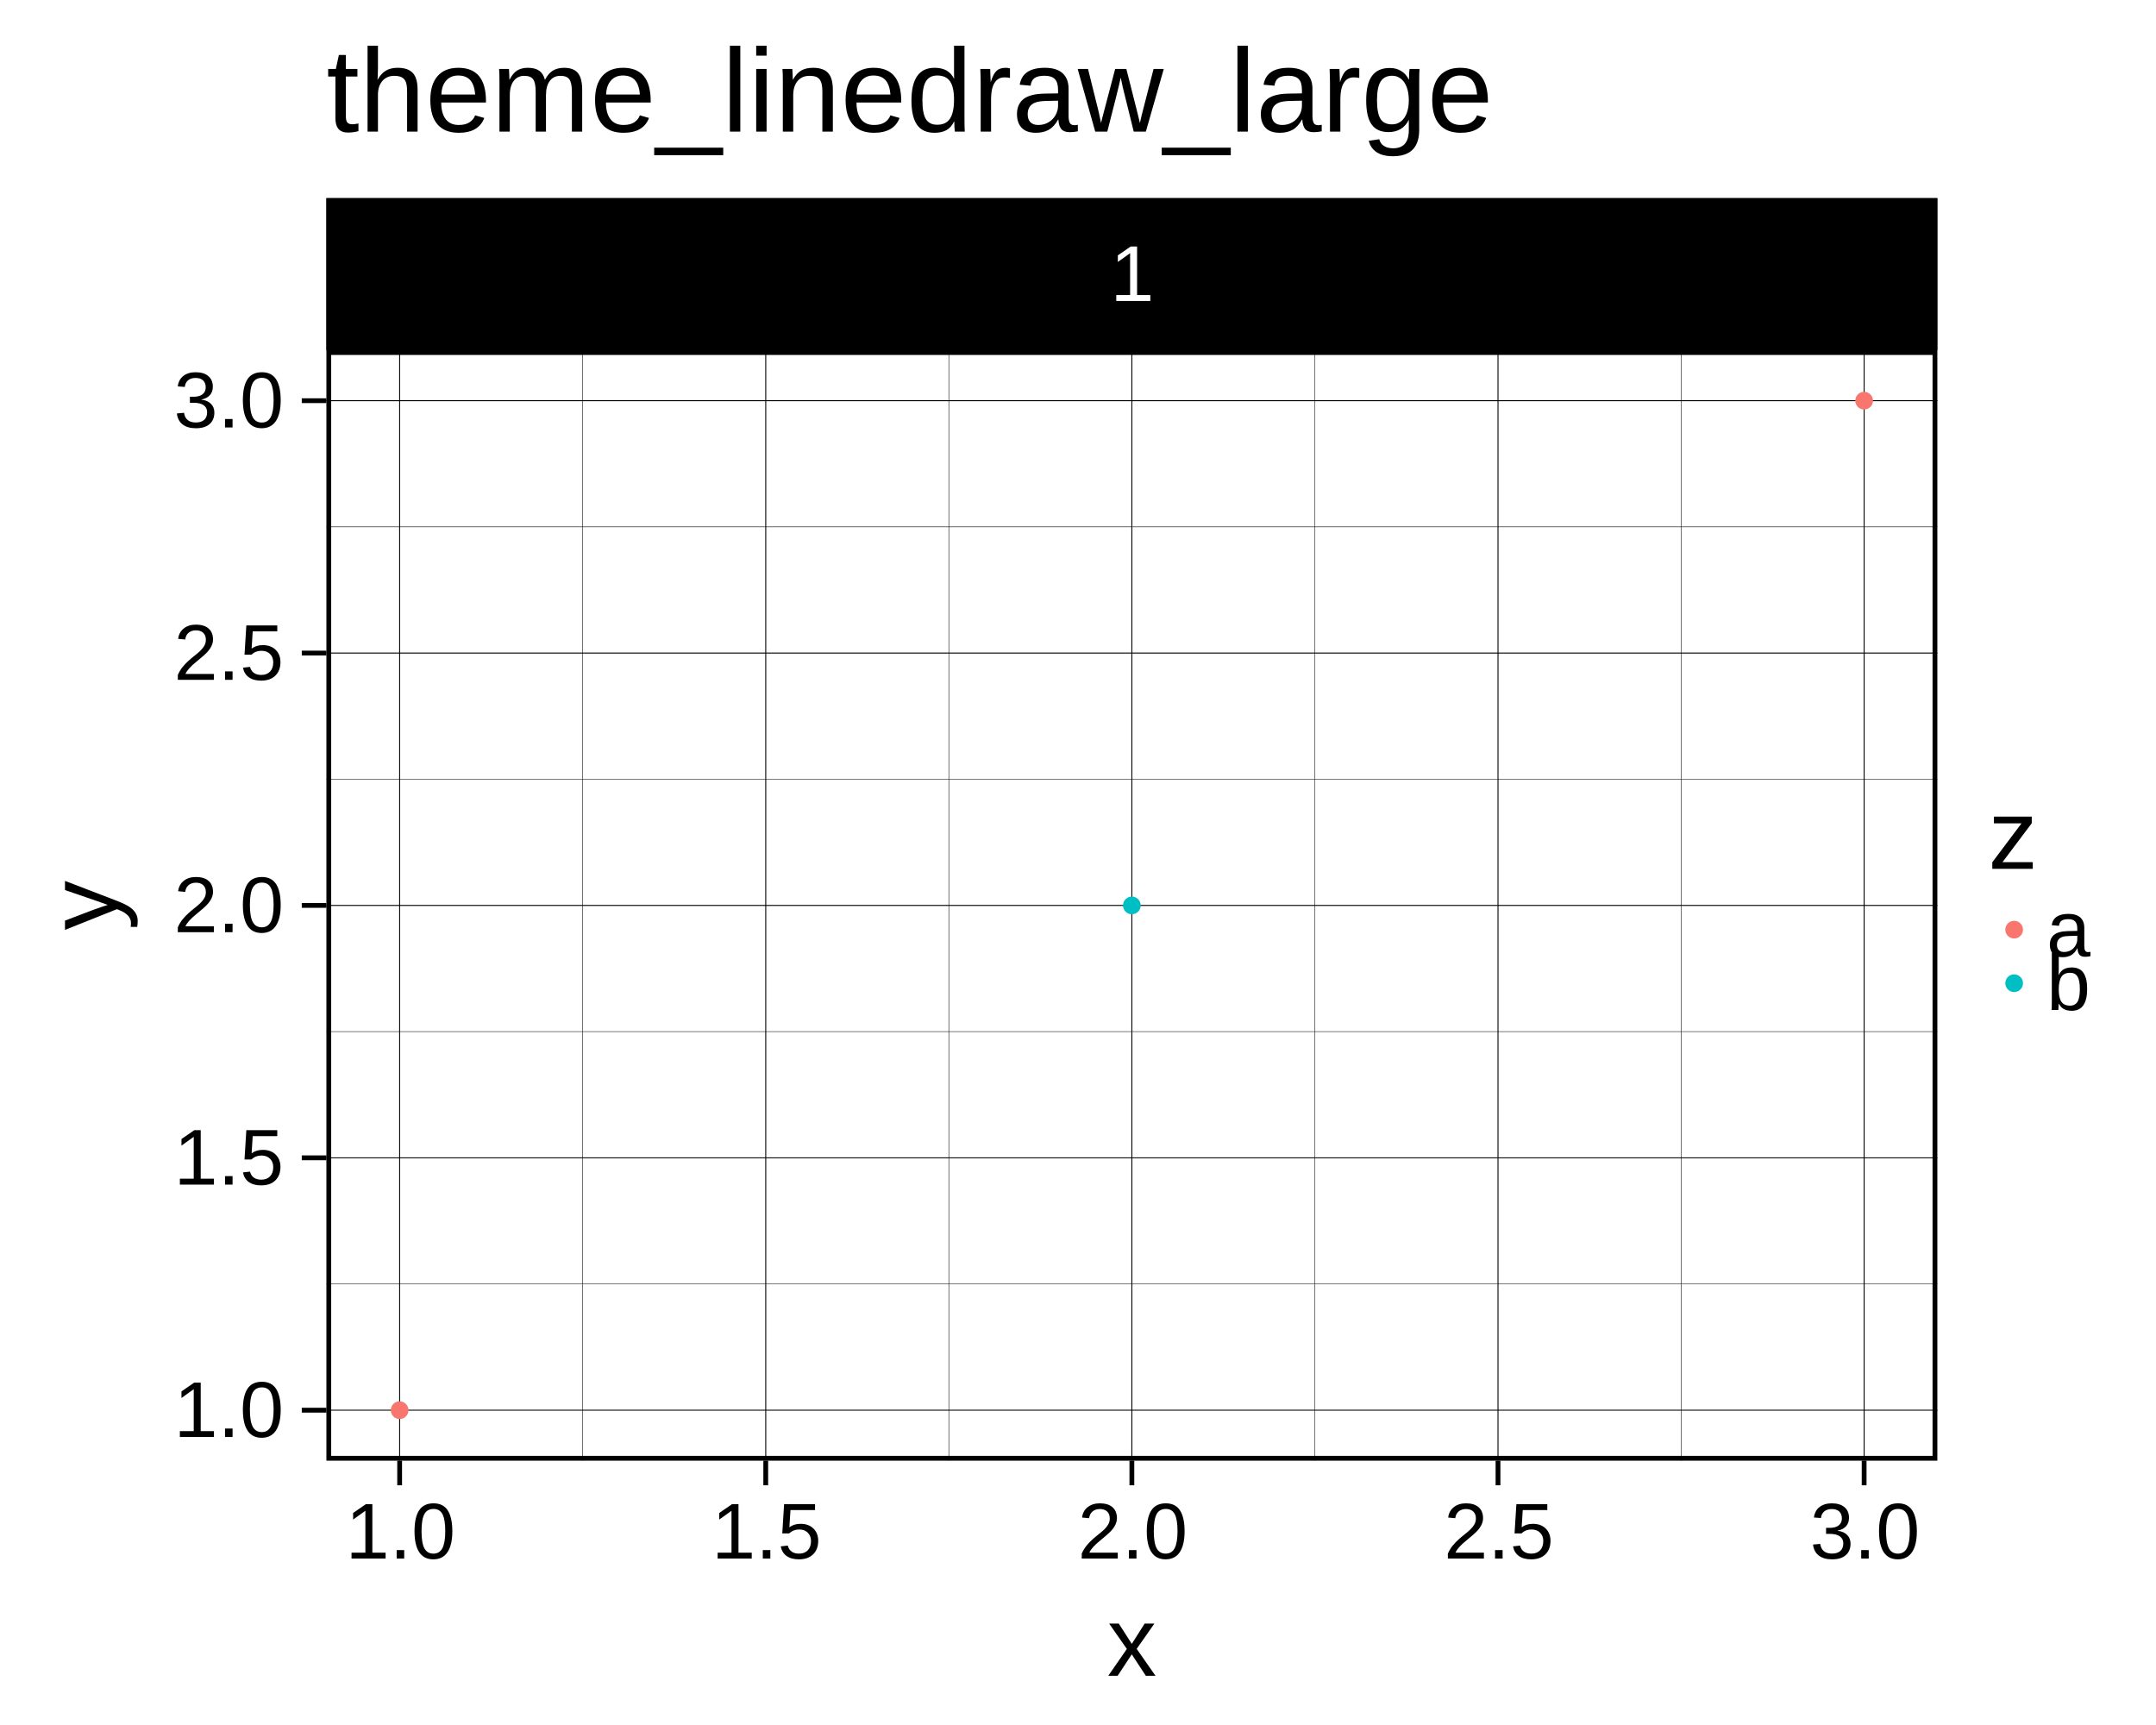
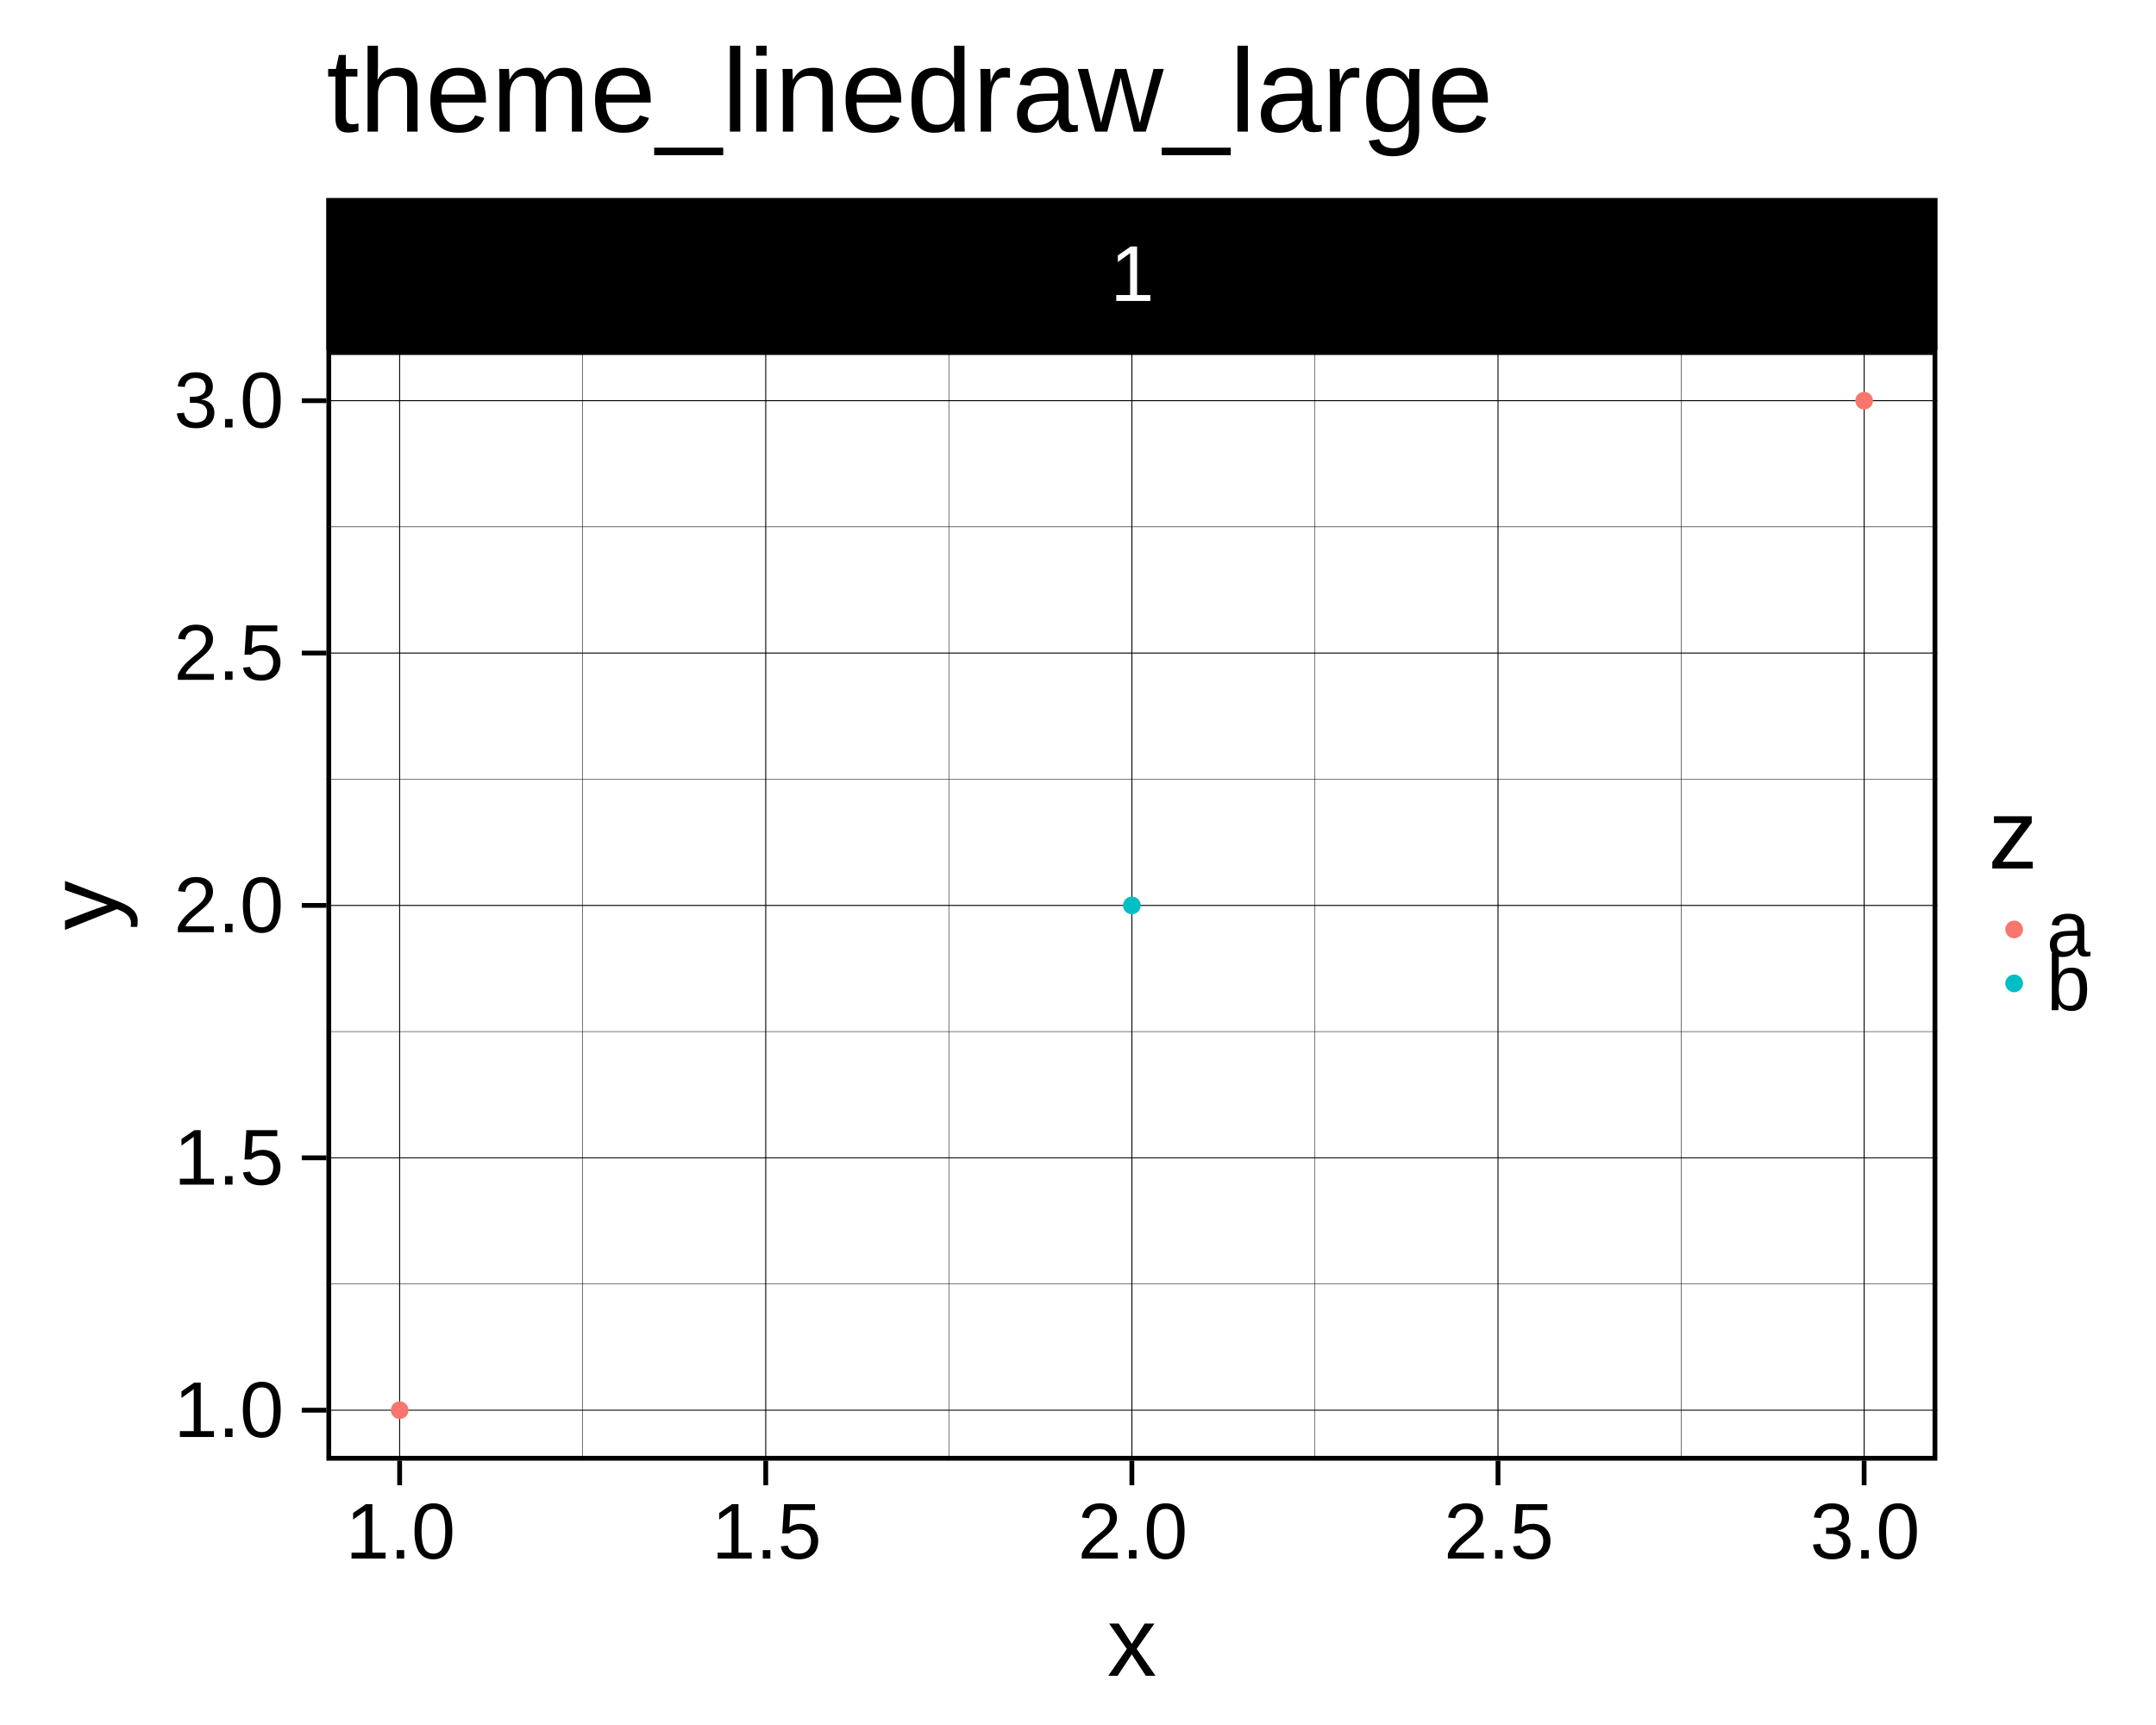
<svg xmlns="http://www.w3.org/2000/svg" viewBox="0 0 720.00 576.00">
  <defs>
    <style type="text/css">
    line, polyline, polygon, path, rect, circle {
      fill: none;
      stroke: #000000;
      stroke-linecap: round;
      stroke-linejoin: round;
      stroke-miterlimit: 10.00;
    }
  </style>
  </defs>
  <rect width="100%" height="100%" style="stroke: none; fill: #FFFFFF;" />
  <rect x="0.00" y="0.00" width="720.00" height="576.00" style="stroke-width: 3.20; stroke: #FFFFFF; fill: #FFFFFF;" />
  <defs>
    <clipPath id="cpMTA5LjAwfDY0Ni45OHw0ODcuNzR8MTE2Ljkz">
      <rect x="109.00" y="116.93" width="537.98" height="370.80" />
    </clipPath>
  </defs>
  <rect x="109.00" y="116.93" width="537.98" height="370.80" style="stroke-width: 3.20; stroke: none; fill: #FFFFFF;" clip-path="url(#cpMTA5LjAwfDY0Ni45OHw0ODcuNzR8MTE2Ljkz)" />
  <polyline points="109.00,428.74 646.98,428.74 " style="stroke-width: 0.16; stroke-linecap: butt;" clip-path="url(#cpMTA5LjAwfDY0Ni45OHw0ODcuNzR8MTE2Ljkz)" />
  <polyline points="109.00,344.47 646.98,344.47 " style="stroke-width: 0.16; stroke-linecap: butt;" clip-path="url(#cpMTA5LjAwfDY0Ni45OHw0ODcuNzR8MTE2Ljkz)" />
  <polyline points="109.00,260.20 646.98,260.20 " style="stroke-width: 0.16; stroke-linecap: butt;" clip-path="url(#cpMTA5LjAwfDY0Ni45OHw0ODcuNzR8MTE2Ljkz)" />
  <polyline points="109.00,175.92 646.98,175.92 " style="stroke-width: 0.16; stroke-linecap: butt;" clip-path="url(#cpMTA5LjAwfDY0Ni45OHw0ODcuNzR8MTE2Ljkz)" />
  <polyline points="194.59,487.74 194.59,116.93 " style="stroke-width: 0.16; stroke-linecap: butt;" clip-path="url(#cpMTA5LjAwfDY0Ni45OHw0ODcuNzR8MTE2Ljkz)" />
  <polyline points="316.86,487.74 316.86,116.93 " style="stroke-width: 0.16; stroke-linecap: butt;" clip-path="url(#cpMTA5LjAwfDY0Ni45OHw0ODcuNzR8MTE2Ljkz)" />
  <polyline points="439.13,487.74 439.13,116.93 " style="stroke-width: 0.16; stroke-linecap: butt;" clip-path="url(#cpMTA5LjAwfDY0Ni45OHw0ODcuNzR8MTE2Ljkz)" />
  <polyline points="561.40,487.74 561.40,116.93 " style="stroke-width: 0.16; stroke-linecap: butt;" clip-path="url(#cpMTA5LjAwfDY0Ni45OHw0ODcuNzR8MTE2Ljkz)" />
  <polyline points="109.00,470.88 646.98,470.88 " style="stroke-width: 0.32; stroke-linecap: butt;" clip-path="url(#cpMTA5LjAwfDY0Ni45OHw0ODcuNzR8MTE2Ljkz)" />
  <polyline points="109.00,386.61 646.98,386.61 " style="stroke-width: 0.32; stroke-linecap: butt;" clip-path="url(#cpMTA5LjAwfDY0Ni45OHw0ODcuNzR8MTE2Ljkz)" />
  <polyline points="109.00,302.33 646.98,302.33 " style="stroke-width: 0.32; stroke-linecap: butt;" clip-path="url(#cpMTA5LjAwfDY0Ni45OHw0ODcuNzR8MTE2Ljkz)" />
  <polyline points="109.00,218.06 646.98,218.06 " style="stroke-width: 0.32; stroke-linecap: butt;" clip-path="url(#cpMTA5LjAwfDY0Ni45OHw0ODcuNzR8MTE2Ljkz)" />
  <polyline points="109.00,133.79 646.98,133.79 " style="stroke-width: 0.32; stroke-linecap: butt;" clip-path="url(#cpMTA5LjAwfDY0Ni45OHw0ODcuNzR8MTE2Ljkz)" />
  <polyline points="133.46,487.74 133.46,116.93 " style="stroke-width: 0.32; stroke-linecap: butt;" clip-path="url(#cpMTA5LjAwfDY0Ni45OHw0ODcuNzR8MTE2Ljkz)" />
  <polyline points="255.72,487.74 255.72,116.93 " style="stroke-width: 0.32; stroke-linecap: butt;" clip-path="url(#cpMTA5LjAwfDY0Ni45OHw0ODcuNzR8MTE2Ljkz)" />
  <polyline points="377.99,487.74 377.99,116.93 " style="stroke-width: 0.32; stroke-linecap: butt;" clip-path="url(#cpMTA5LjAwfDY0Ni45OHw0ODcuNzR8MTE2Ljkz)" />
  <polyline points="500.26,487.74 500.26,116.93 " style="stroke-width: 0.32; stroke-linecap: butt;" clip-path="url(#cpMTA5LjAwfDY0Ni45OHw0ODcuNzR8MTE2Ljkz)" />
  <polyline points="622.53,487.74 622.53,116.93 " style="stroke-width: 0.32; stroke-linecap: butt;" clip-path="url(#cpMTA5LjAwfDY0Ni45OHw0ODcuNzR8MTE2Ljkz)" />
  <circle cx="133.46" cy="470.88" r="1.95pt" style="stroke-width: 0.71; stroke: #F8766D; fill: #F8766D;" clip-path="url(#cpMTA5LjAwfDY0Ni45OHw0ODcuNzR8MTE2Ljkz)" />
  <circle cx="377.99" cy="302.33" r="1.95pt" style="stroke-width: 0.71; stroke: #00BFC4; fill: #00BFC4;" clip-path="url(#cpMTA5LjAwfDY0Ni45OHw0ODcuNzR8MTE2Ljkz)" />
  <circle cx="622.53" cy="133.79" r="1.95pt" style="stroke-width: 0.71; stroke: #F8766D; fill: #F8766D;" clip-path="url(#cpMTA5LjAwfDY0Ni45OHw0ODcuNzR8MTE2Ljkz)" />
  <rect x="109.00" y="116.93" width="537.98" height="370.80" style="stroke-width: 3.20;" clip-path="url(#cpMTA5LjAwfDY0Ni45OHw0ODcuNzR8MTE2Ljkz)" />
  <defs>
    <clipPath id="cpMC4wMHw3MjAuMDB8NTc2LjAwfDAuMDA=">
      <rect x="0.00" y="0.00" width="720.00" height="576.00" />
    </clipPath>
  </defs>
  <defs>
    <clipPath id="cpMTA5LjAwfDY0Ni45OHwxMTYuOTN8NjYuMTY=">
      <rect x="109.00" y="66.16" width="537.98" height="50.77" />
    </clipPath>
  </defs>
  <rect x="109.00" y="66.16" width="537.98" height="50.77" style="stroke-width: 3.20; fill: #000000;" clip-path="url(#cpMTA5LjAwfDY0Ni45OHwxMTYuOTN8NjYuMTY=)" />
  <g clip-path="url(#cpMTA5LjAwfDY0Ni45OHwxMTYuOTN8NjYuMTY=)">
    <text x="370.76" y="100.49" style="font-size: 26.40px; fill: #FFFFFF; font-family: Liberation Sans;" textLength="14.46px" lengthAdjust="spacingAndGlyphs">1</text>
  </g>
  <defs>
    <clipPath id="cpMC4wMHw3MjAuMDB8NTc2LjAwfDAuMDA=">
      <rect x="0.00" y="0.00" width="720.00" height="576.00" />
    </clipPath>
  </defs>
  <polyline points="133.46,495.95 133.46,487.74 " style="stroke-width: 1.60; stroke-linecap: butt;" clip-path="url(#cpMC4wMHw3MjAuMDB8NTc2LjAwfDAuMDA=)" />
  <polyline points="255.72,495.95 255.72,487.74 " style="stroke-width: 1.60; stroke-linecap: butt;" clip-path="url(#cpMC4wMHw3MjAuMDB8NTc2LjAwfDAuMDA=)" />
  <polyline points="377.99,495.95 377.99,487.74 " style="stroke-width: 1.60; stroke-linecap: butt;" clip-path="url(#cpMC4wMHw3MjAuMDB8NTc2LjAwfDAuMDA=)" />
  <polyline points="500.26,495.95 500.26,487.74 " style="stroke-width: 1.60; stroke-linecap: butt;" clip-path="url(#cpMC4wMHw3MjAuMDB8NTc2LjAwfDAuMDA=)" />
  <polyline points="622.53,495.95 622.53,487.74 " style="stroke-width: 1.60; stroke-linecap: butt;" clip-path="url(#cpMC4wMHw3MjAuMDB8NTc2LjAwfDAuMDA=)" />
  <g clip-path="url(#cpMC4wMHw3MjAuMDB8NTc2LjAwfDAuMDA=)">
    <text x="115.38" y="520.42" style="font-size: 26.40px; font-family: Liberation Sans;" textLength="36.14px" lengthAdjust="spacingAndGlyphs">1.0</text>
  </g>
  <g clip-path="url(#cpMC4wMHw3MjAuMDB8NTc2LjAwfDAuMDA=)">
    <text x="237.65" y="520.42" style="font-size: 26.40px; font-family: Liberation Sans;" textLength="36.14px" lengthAdjust="spacingAndGlyphs">1.5</text>
  </g>
  <g clip-path="url(#cpMC4wMHw3MjAuMDB8NTc2LjAwfDAuMDA=)">
    <text x="359.92" y="520.42" style="font-size: 26.40px; font-family: Liberation Sans;" textLength="36.14px" lengthAdjust="spacingAndGlyphs">2.0</text>
  </g>
  <g clip-path="url(#cpMC4wMHw3MjAuMDB8NTc2LjAwfDAuMDA=)">
    <text x="482.19" y="520.42" style="font-size: 26.40px; font-family: Liberation Sans;" textLength="36.14px" lengthAdjust="spacingAndGlyphs">2.5</text>
  </g>
  <g clip-path="url(#cpMC4wMHw3MjAuMDB8NTc2LjAwfDAuMDA=)">
    <text x="604.46" y="520.42" style="font-size: 26.40px; font-family: Liberation Sans;" textLength="36.14px" lengthAdjust="spacingAndGlyphs">3.0</text>
  </g>
  <g clip-path="url(#cpMC4wMHw3MjAuMDB8NTc2LjAwfDAuMDA=)">
    <text x="58.06" y="479.83" style="font-size: 26.40px; font-family: Liberation Sans;" textLength="36.14px" lengthAdjust="spacingAndGlyphs">1.0</text>
  </g>
  <g clip-path="url(#cpMC4wMHw3MjAuMDB8NTc2LjAwfDAuMDA=)">
    <text x="58.06" y="395.55" style="font-size: 26.40px; font-family: Liberation Sans;" textLength="36.14px" lengthAdjust="spacingAndGlyphs">1.5</text>
  </g>
  <g clip-path="url(#cpMC4wMHw3MjAuMDB8NTc2LjAwfDAuMDA=)">
    <text x="58.06" y="311.28" style="font-size: 26.40px; font-family: Liberation Sans;" textLength="36.14px" lengthAdjust="spacingAndGlyphs">2.0</text>
  </g>
  <g clip-path="url(#cpMC4wMHw3MjAuMDB8NTc2LjAwfDAuMDA=)">
    <text x="58.06" y="227.01" style="font-size: 26.40px; font-family: Liberation Sans;" textLength="36.14px" lengthAdjust="spacingAndGlyphs">2.5</text>
  </g>
  <g clip-path="url(#cpMC4wMHw3MjAuMDB8NTc2LjAwfDAuMDA=)">
    <text x="58.06" y="142.73" style="font-size: 26.40px; font-family: Liberation Sans;" textLength="36.14px" lengthAdjust="spacingAndGlyphs">3.0</text>
  </g>
  <polyline points="100.78,470.88 109.00,470.88 " style="stroke-width: 1.60; stroke-linecap: butt;" clip-path="url(#cpMC4wMHw3MjAuMDB8NTc2LjAwfDAuMDA=)" />
  <polyline points="100.78,386.61 109.00,386.61 " style="stroke-width: 1.60; stroke-linecap: butt;" clip-path="url(#cpMC4wMHw3MjAuMDB8NTc2LjAwfDAuMDA=)" />
  <polyline points="100.78,302.33 109.00,302.33 " style="stroke-width: 1.60; stroke-linecap: butt;" clip-path="url(#cpMC4wMHw3MjAuMDB8NTc2LjAwfDAuMDA=)" />
  <polyline points="100.78,218.06 109.00,218.06 " style="stroke-width: 1.60; stroke-linecap: butt;" clip-path="url(#cpMC4wMHw3MjAuMDB8NTc2LjAwfDAuMDA=)" />
  <polyline points="100.78,133.79 109.00,133.79 " style="stroke-width: 1.60; stroke-linecap: butt;" clip-path="url(#cpMC4wMHw3MjAuMDB8NTc2LjAwfDAuMDA=)" />
  <g clip-path="url(#cpMC4wMHw3MjAuMDB8NTc2LjAwfDAuMDA=)">
    <text x="369.74" y="559.56" style="font-size: 33.00px; font-family: Liberation Sans;" textLength="16.50px" lengthAdjust="spacingAndGlyphs">x</text>
  </g>
  <g clip-path="url(#cpMC4wMHw3MjAuMDB8NTc2LjAwfDAuMDA=)">
    <text transform="translate(39.14,310.58) rotate(-90)" style="font-size: 33.00px; font-family: Liberation Sans;" textLength="16.50px" lengthAdjust="spacingAndGlyphs">y</text>
  </g>
-   <rect x="658.32" y="261.75" width="45.24" height="81.17" style="stroke-width: 3.20; stroke: none; fill: #FFFFFF;" clip-path="url(#cpMC4wMHw3MjAuMDB8NTc2LjAwfDAuMDA=)" />
+   <rect x="658.32" y="261.62" width="45.24" height="81.42" style="stroke-width: 3.20; stroke: none; fill: #FFFFFF;" clip-path="url(#cpMC4wMHw3MjAuMDB8NTc2LjAwfDAuMDA=)" />
  <g clip-path="url(#cpMC4wMHw3MjAuMDB8NTc2LjAwfDAuMDA=)">
-     <text x="663.99" y="290.12" style="font-size: 33.00px; font-family: Liberation Sans;" textLength="16.50px" lengthAdjust="spacingAndGlyphs">z</text>
+     <text x="663.99" y="289.99" style="font-size: 33.00px; font-family: Liberation Sans;" textLength="16.50px" lengthAdjust="spacingAndGlyphs">z</text>
  </g>
-   <rect x="663.99" y="301.47" width="17.28" height="17.89" style="stroke-width: 3.20; stroke: none; fill: #FFFFFF;" clip-path="url(#cpMC4wMHw3MjAuMDB8NTc2LjAwfDAuMDA=)" />
-   <circle cx="672.63" cy="310.42" r="1.95pt" style="stroke-width: 0.71; stroke: #F8766D; fill: #F8766D;" clip-path="url(#cpMC4wMHw3MjAuMDB8NTc2LjAwfDAuMDA=)" />
-   <rect x="663.99" y="319.36" width="17.28" height="17.89" style="stroke-width: 3.20; stroke: none; fill: #FFFFFF;" clip-path="url(#cpMC4wMHw3MjAuMDB8NTc2LjAwfDAuMDA=)" />
-   <circle cx="672.63" cy="328.31" r="1.95pt" style="stroke-width: 0.71; stroke: #00BFC4; fill: #00BFC4;" clip-path="url(#cpMC4wMHw3MjAuMDB8NTc2LjAwfDAuMDA=)" />
+   <rect x="663.99" y="301.35" width="17.28" height="18.02" style="stroke-width: 3.20; stroke: none; fill: #FFFFFF;" clip-path="url(#cpMC4wMHw3MjAuMDB8NTc2LjAwfDAuMDA=)" />
+   <circle cx="672.63" cy="310.35" r="1.95pt" style="stroke-width: 0.71; stroke: #F8766D; fill: #F8766D;" clip-path="url(#cpMC4wMHw3MjAuMDB8NTc2LjAwfDAuMDA=)" />
+   <rect x="663.99" y="319.36" width="17.28" height="18.02" style="stroke-width: 3.20; stroke: none; fill: #FFFFFF;" clip-path="url(#cpMC4wMHw3MjAuMDB8NTc2LjAwfDAuMDA=)" />
+   <circle cx="672.63" cy="328.37" r="1.95pt" style="stroke-width: 0.71; stroke: #00BFC4; fill: #00BFC4;" clip-path="url(#cpMC4wMHw3MjAuMDB8NTc2LjAwfDAuMDA=)" />
  <g clip-path="url(#cpMC4wMHw3MjAuMDB8NTc2LjAwfDAuMDA=)">
-     <text x="683.43" y="319.36" style="font-size: 26.40px; font-family: Liberation Sans;" textLength="14.46px" lengthAdjust="spacingAndGlyphs">a</text>
+     <text x="683.43" y="319.30" style="font-size: 26.40px; font-family: Liberation Sans;" textLength="14.46px" lengthAdjust="spacingAndGlyphs">a</text>
  </g>
  <g clip-path="url(#cpMC4wMHw3MjAuMDB8NTc2LjAwfDAuMDA=)">
-     <text x="683.43" y="337.25" style="font-size: 26.40px; font-family: Liberation Sans;" textLength="14.46px" lengthAdjust="spacingAndGlyphs">b</text>
+     <text x="683.43" y="337.31" style="font-size: 26.40px; font-family: Liberation Sans;" textLength="14.46px" lengthAdjust="spacingAndGlyphs">b</text>
  </g>
  <g clip-path="url(#cpMC4wMHw3MjAuMDB8NTc2LjAwfDAuMDA=)">
    <text x="109.00" y="43.95" style="font-size: 39.60px; font-family: Liberation Sans;" textLength="393.57px" lengthAdjust="spacingAndGlyphs">theme_linedraw_large</text>
  </g>
</svg>
